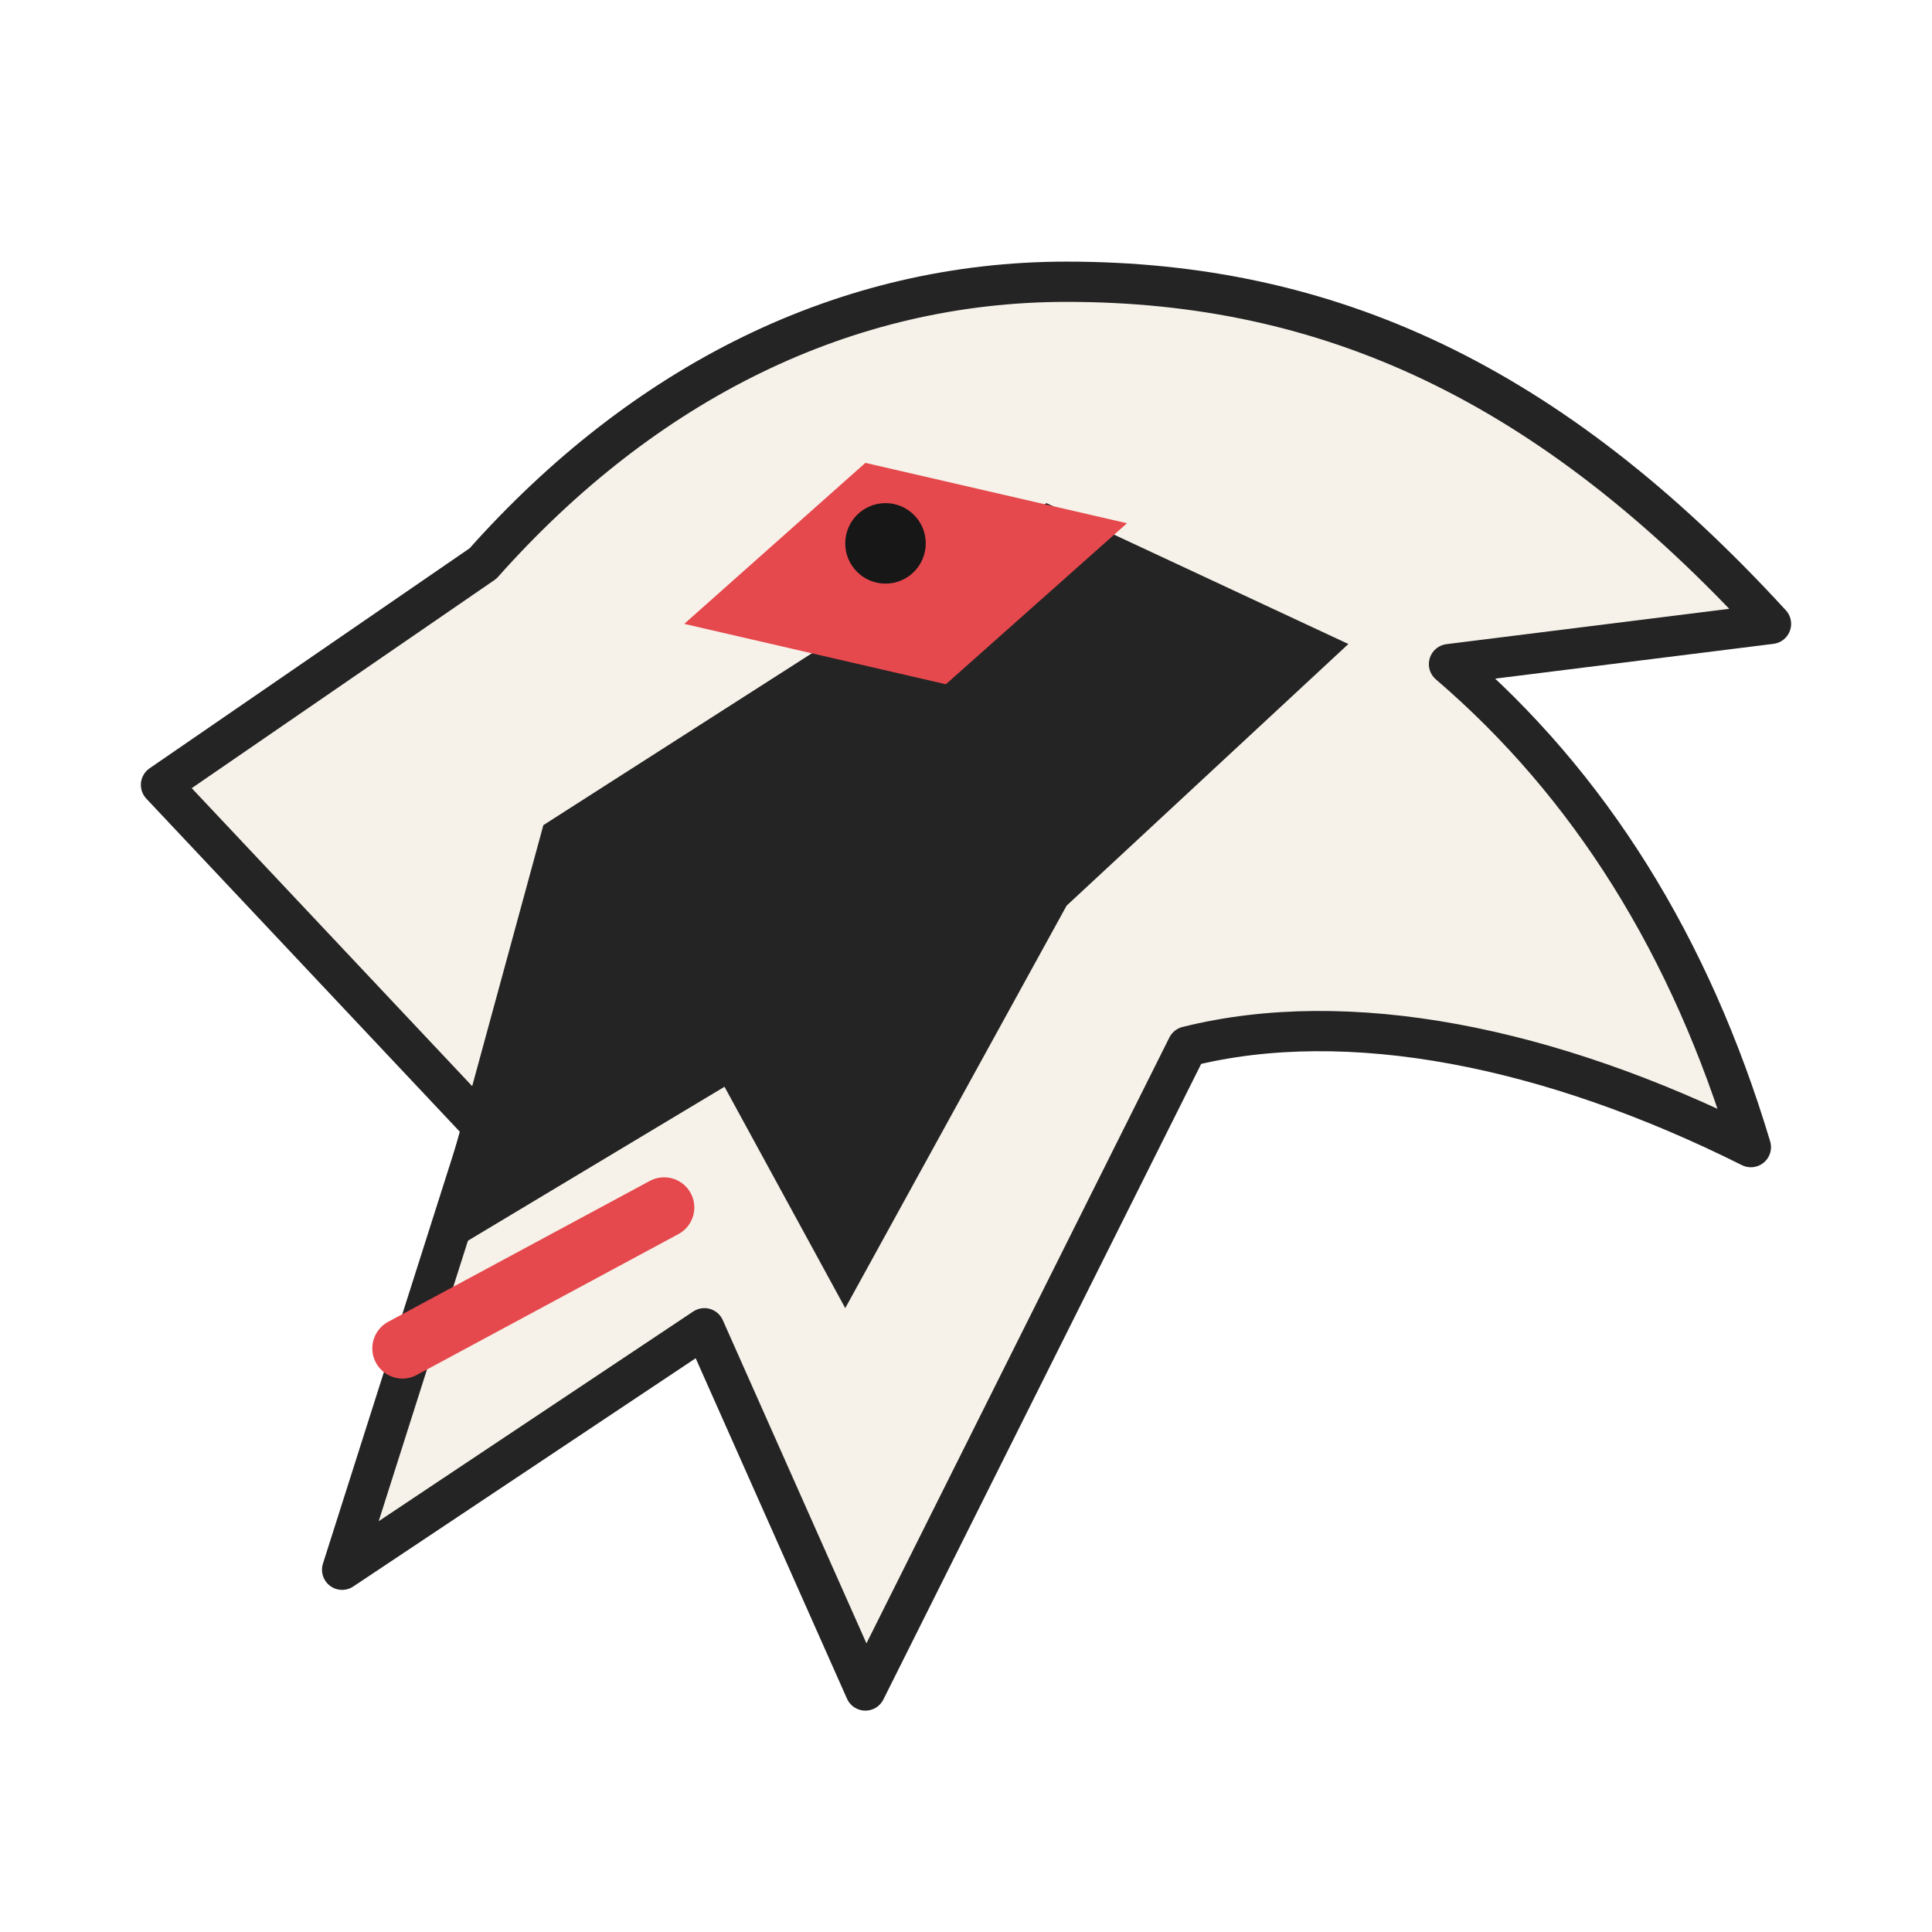
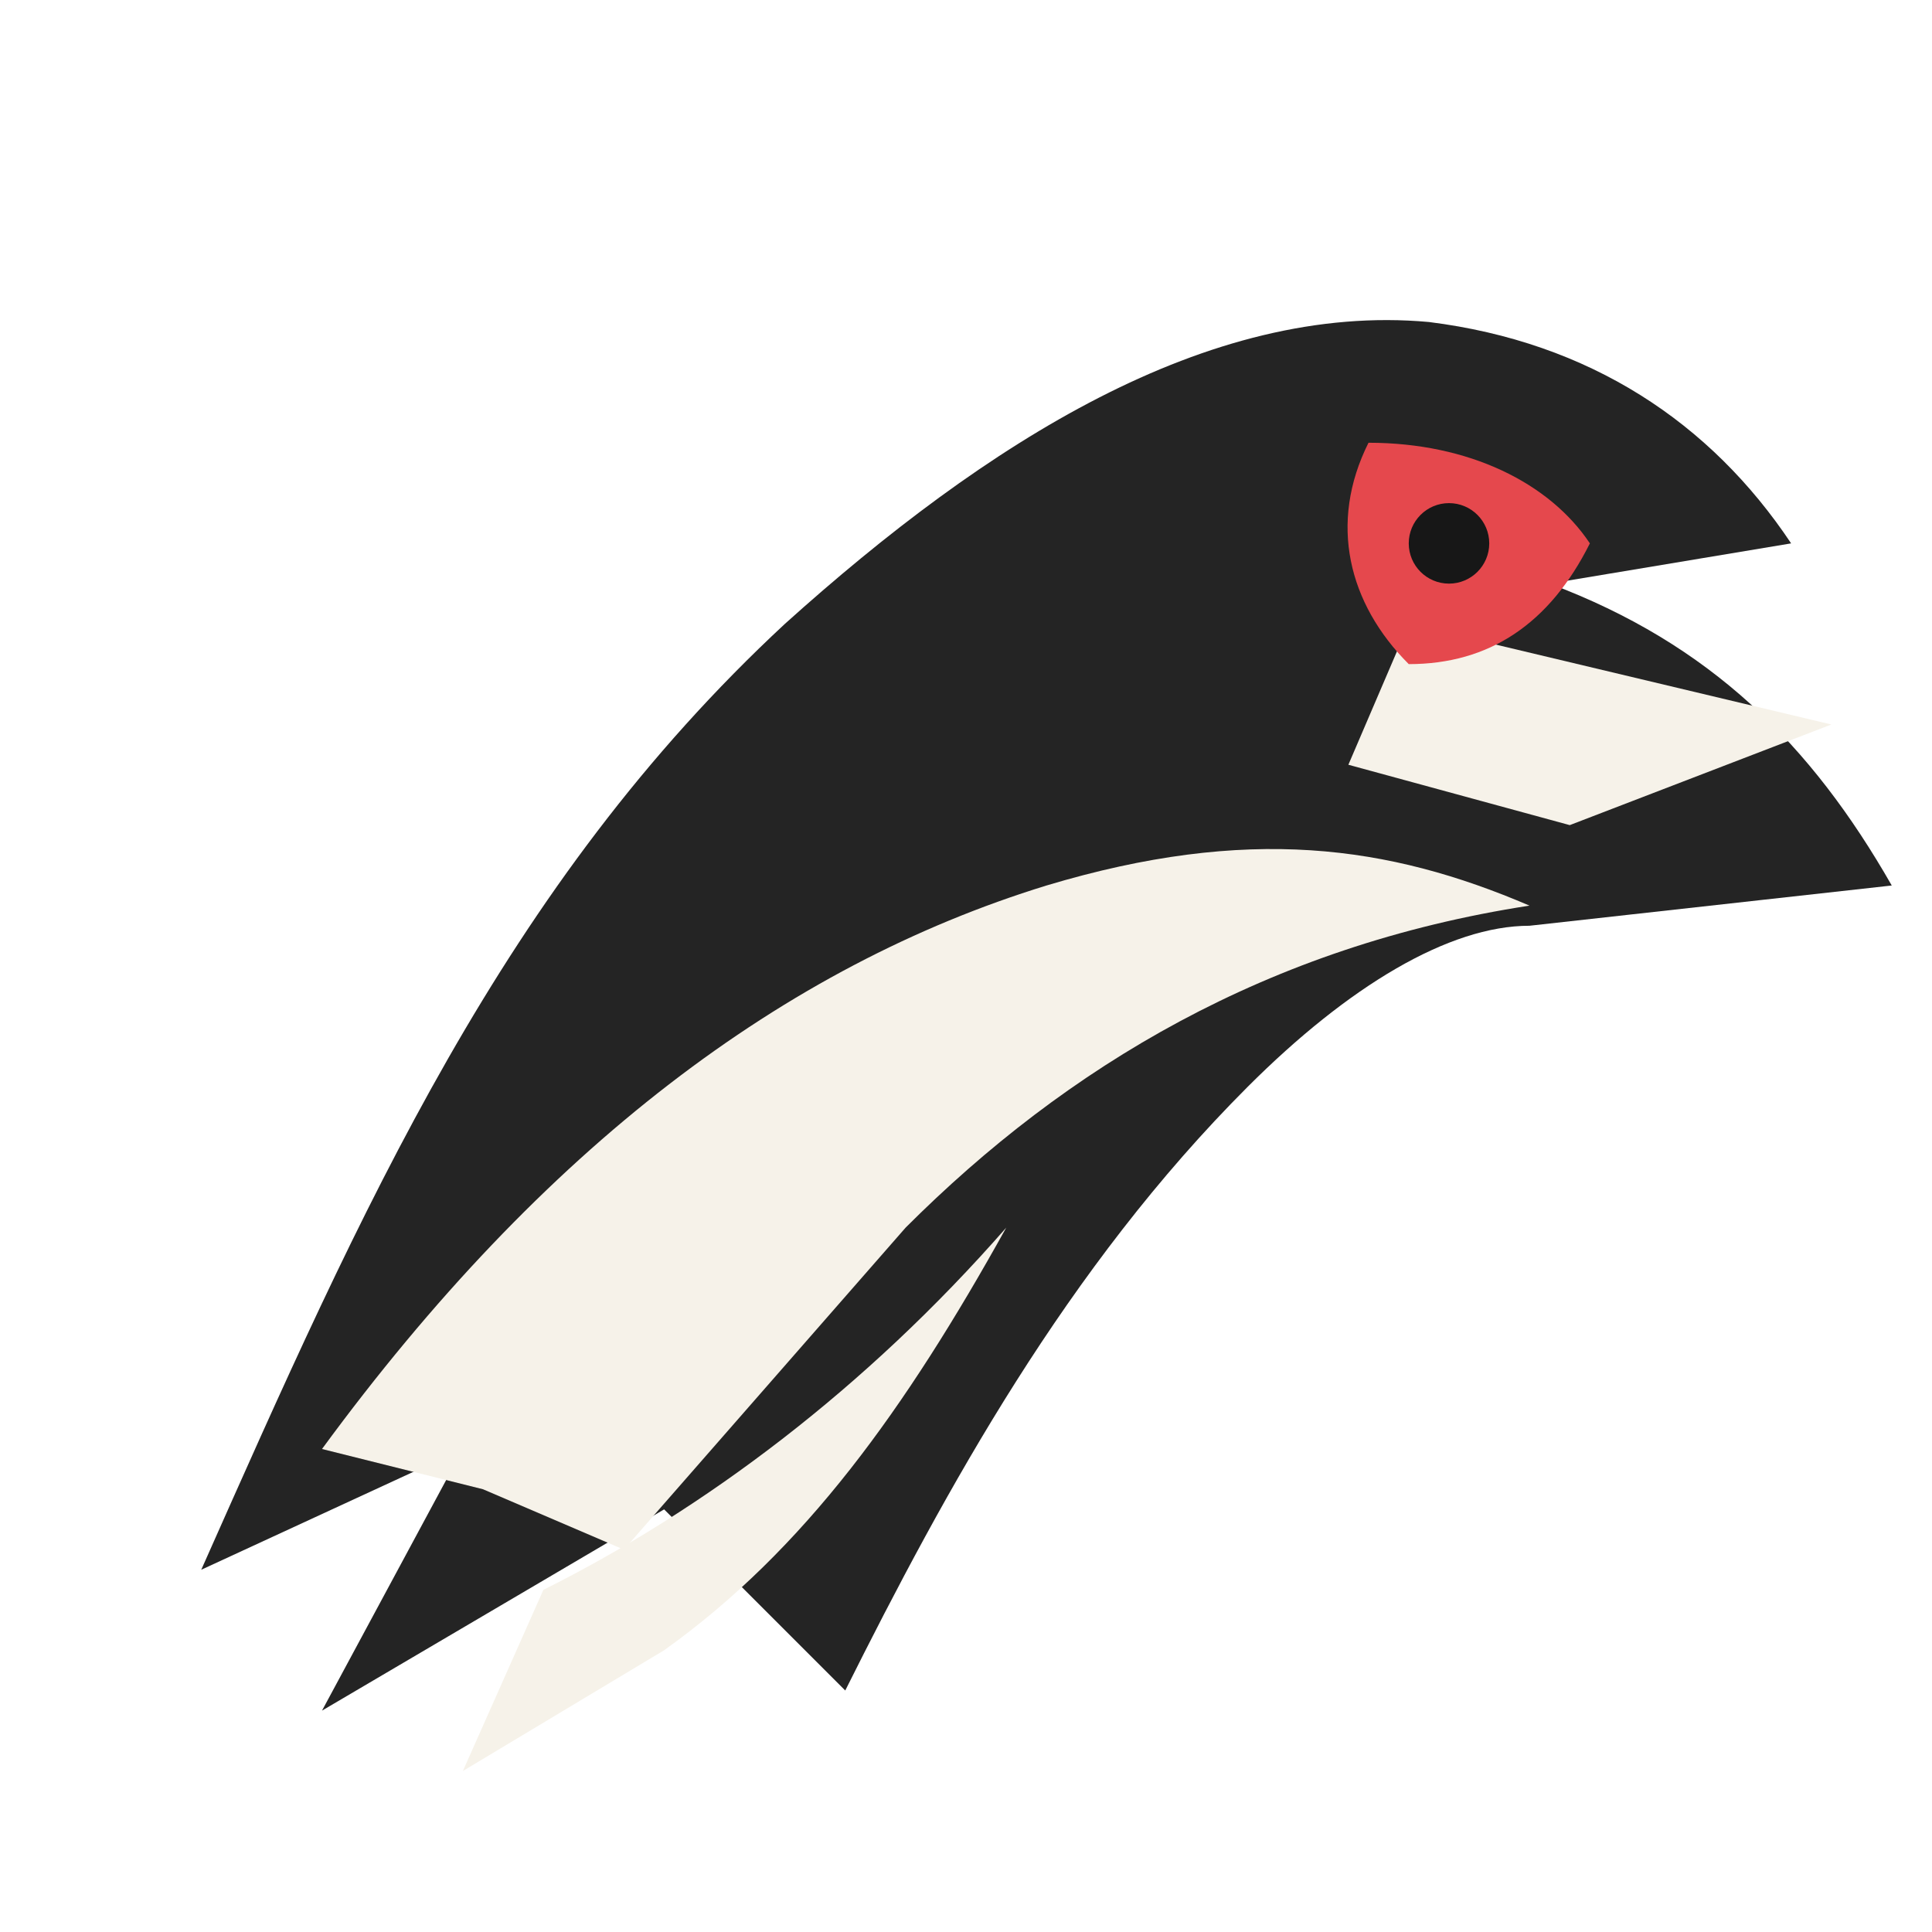
<svg xmlns="http://www.w3.org/2000/svg" viewBox="0 0 96 96" role="img" aria-labelledby="title desc">
-   <path fill="#f6f2e9" stroke="#242424" stroke-width="2" stroke-linejoin="round" d="M8 39 24 28c8-9 18-14 29-14 13 0 24 5 35 17l-16 2c7 6 12 14 15 24-10-5-20-7-28-5L43 84l-8-18L17 78l7-22L8 39Z" />
-   <path fill="#242424" d="m27 41 25-16 15 7-14 13-11 20-6-11-15 9 6-22Z" />
-   <path fill="#e5484d" d="m43 23 13 3-9 8-13-3 9-8Z" />
-   <circle cx="44" cy="27" r="2" fill="#171717" />
-   <path d="m20 67 13-7" fill="none" stroke="#e5484d" stroke-linecap="round" stroke-width="3" />
+   <path fill="#242424" d="M10 78c8-18 15-34 29-47C49 22 60 15 71 16c8 1 14 5 18 11l-12 2c8 3 13 8 17 15l-18 2c-4 0-9 3-14 8-9 9-15 20-20 30l-9-9-17 10 7-13-13 6Z" />
+   <path fill="#f6f2e9" d="M16 72c11-15 23-24 36-28 10-3 17-2 24 1-13 2-23 8-31 16L31 77l-7-3Z" />
+   <path fill="#f6f2e9" d="M27 79c8-4 16-10 23-18-5 9-10 16-17 21l-10 6 4-9Z" />
+   <path fill="#f6f2e9" d="M70 31 91 36l-13 5-11-3 3-7Z" />
+   <path fill="#e5484d" d="M68 22c5 0 9 2 11 5-2 4-5 6-9 6-3-3-4-7-2-11Z" />
+   <circle cx="72" cy="27" r="2" fill="#171717" />
</svg>
